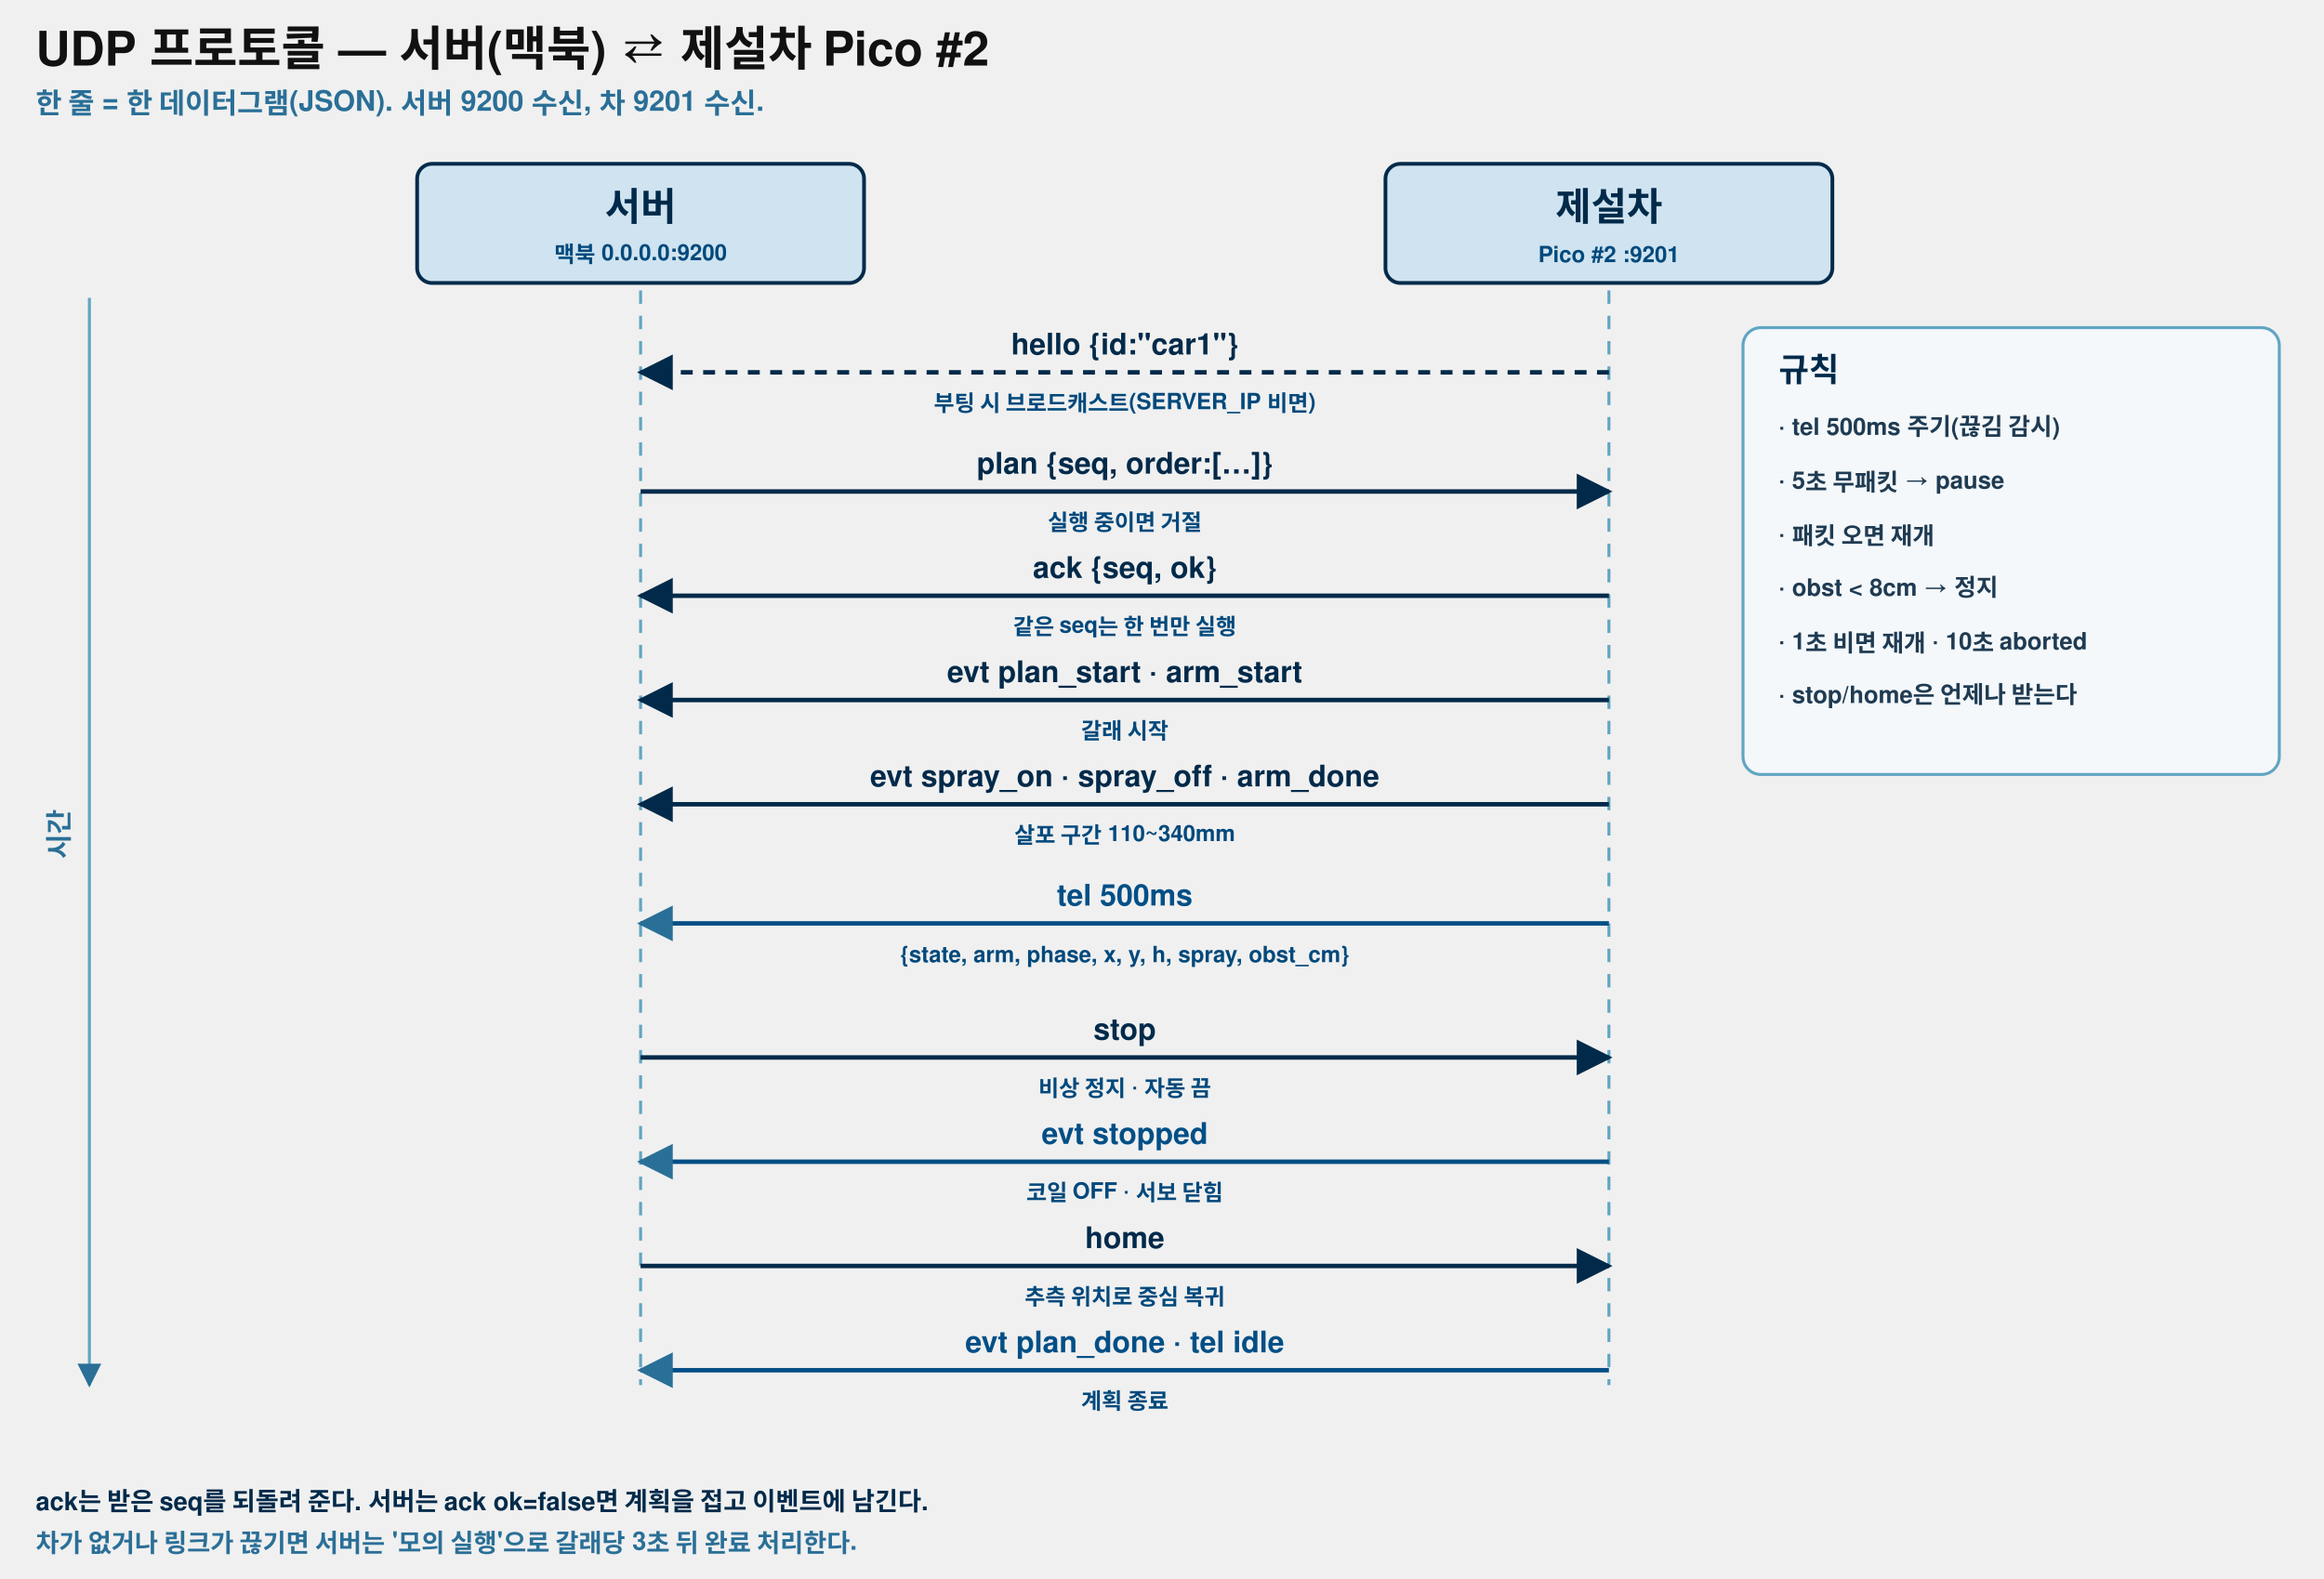
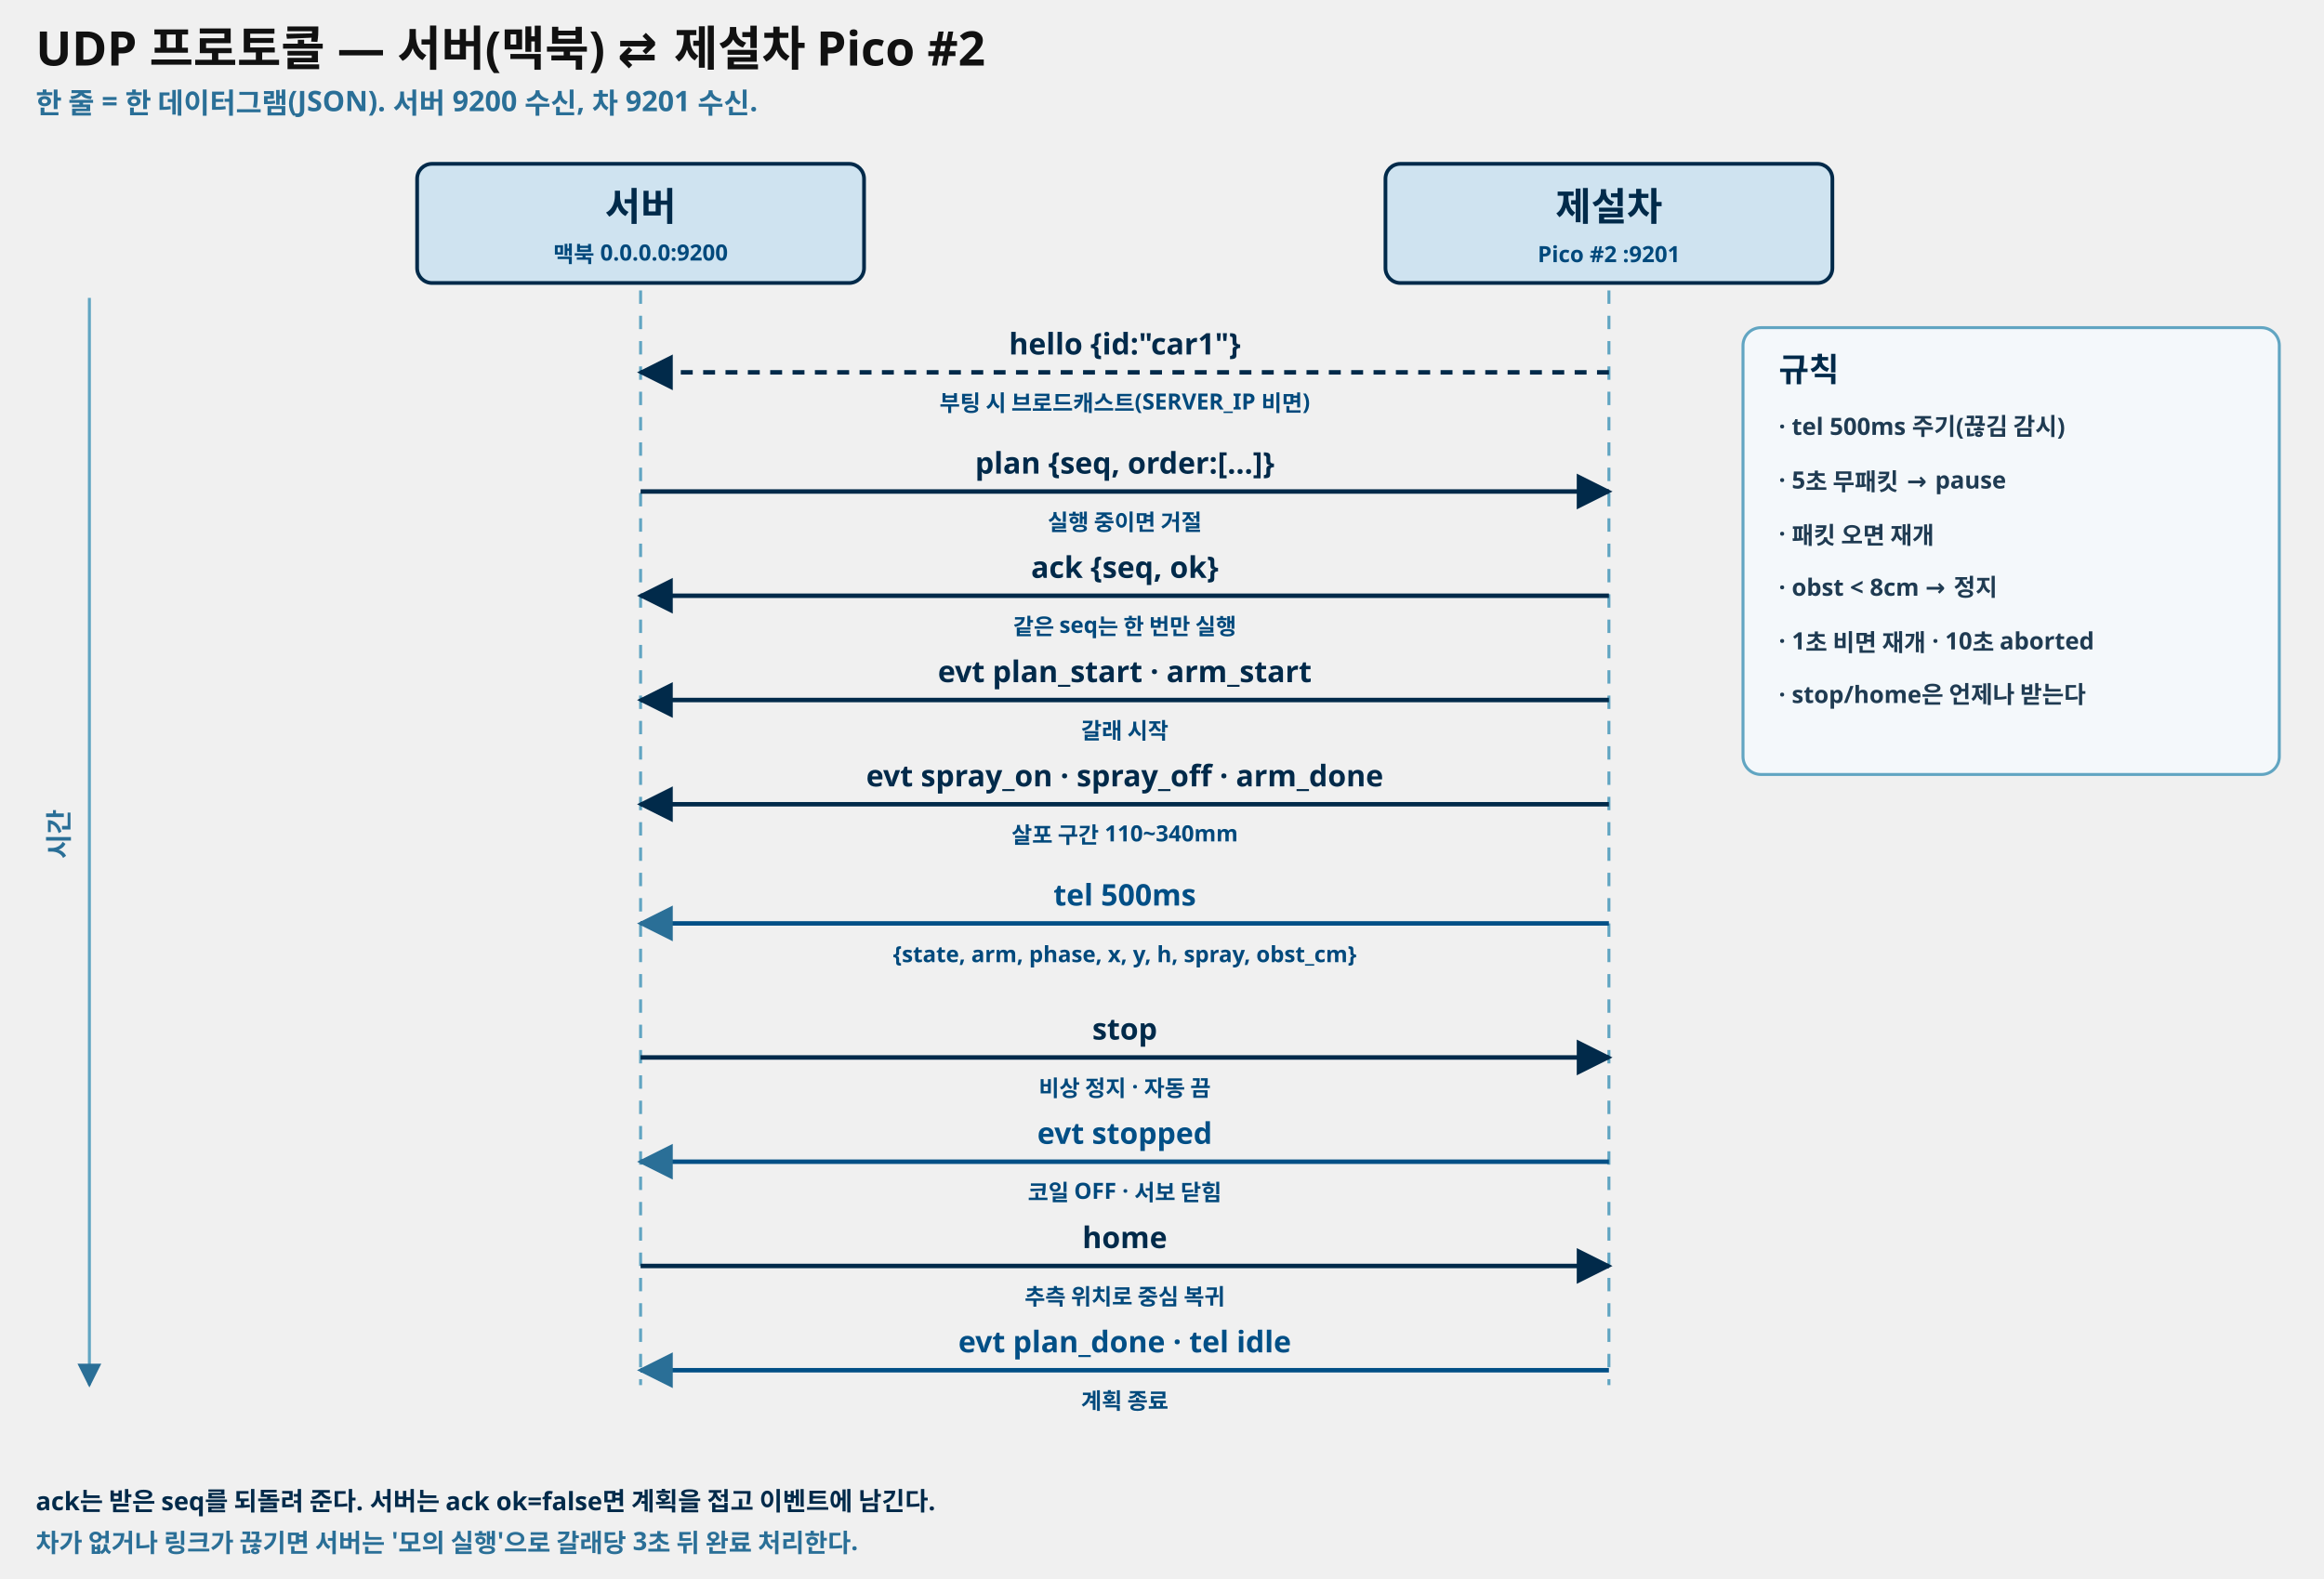
- <svg xmlns="http://www.w3.org/2000/svg" viewBox="0 0 1560 1060" width="1560" height="1060" font-family="Helvetica, Apple SD Gothic Neo, Noto Sans KR, sans-serif">
+ <svg xmlns="http://www.w3.org/2000/svg" viewBox="0 0 1560 1060" width="1560" height="1060" font-family="'Pretendard Variable', Pretendard, 'Apple SD Gothic Neo', sans-serif">
  <defs>
    <marker id="arrE" viewBox="0 0 10 10" refX="9" refY="5" markerWidth="7" markerHeight="7" orient="auto">
      <path d="M0 0 L10 5 L0 10 z" fill="#01497c" />
    </marker>
    <marker id="arrS" viewBox="0 0 10 10" refX="1" refY="5" markerWidth="7" markerHeight="7" orient="auto">
      <path d="M10 0 L0 5 L10 10 z" fill="#01497c" />
    </marker>
    <marker id="flow" viewBox="0 0 10 10" refX="9" refY="5" markerWidth="8" markerHeight="8" orient="auto">
      <path d="M0 0 L10 5 L0 10 z" fill="#012a4a" />
    </marker>
    <marker id="flowB" viewBox="0 0 10 10" refX="9" refY="5" markerWidth="8" markerHeight="8" orient="auto">
      <path d="M0 0 L10 5 L0 10 z" fill="#2a6f97" />
    </marker>
    <marker id="flowL" viewBox="0 0 10 10" refX="9" refY="5" markerWidth="8" markerHeight="8" orient="auto">
      <path d="M0 0 L10 5 L0 10 z" fill="#a9d6e5" />
    </marker>
    <pattern id="waves" width="40" height="18" patternUnits="userSpaceOnUse">
      <path d="M0 9 q10 -7 20 0 t20 0" fill="none" stroke="#468faf" stroke-width="2" />
    </pattern>
    <pattern id="hatch" width="12" height="12" patternUnits="userSpaceOnUse" patternTransform="rotate(45)">
      <rect width="6" height="12" fill="#a9d6e5" />
      <rect x="6" width="6" height="12" fill="#ffffff" />
    </pattern>
  </defs>
  <text x="24.0" y="44.0" font-size="32" text-anchor="start" font-weight="800" fill="#111">UDP 프로토콜 — 서버(맥북) ⇄ 제설차 Pico #2</text>
  <text x="24.0" y="76.0" font-size="19" text-anchor="start" font-weight="600" fill="#2a6f97">한 줄 = 한 데이터그램(JSON). 서버 9200 수신, 차 9201 수신.</text>
  <rect x="280.0" y="110.0" width="300.0" height="80.0" rx="10" fill="#cfe3f0" stroke="#012a4a" stroke-width="2.5" />
  <text x="430.0" y="148.0" font-size="26" text-anchor="middle" font-weight="800" fill="#012a4a">서버</text>
  <text x="430.0" y="176.0" font-size="15" text-anchor="middle" font-weight="600" fill="#01497c">맥북 0.0.0.0:9200</text>
  <line x1="430.0" y1="195.0" x2="430.0" y2="930.0" stroke="#61a5c2" stroke-width="2" stroke-dasharray="9 8" />
  <rect x="930.0" y="110.0" width="300.0" height="80.0" rx="10" fill="#cfe3f0" stroke="#012a4a" stroke-width="2.5" />
  <text x="1080.0" y="148.0" font-size="26" text-anchor="middle" font-weight="800" fill="#012a4a">제설차</text>
  <text x="1080.0" y="176.0" font-size="15" text-anchor="middle" font-weight="600" fill="#01497c">Pico #2 :9201</text>
  <line x1="1080.0" y1="195.0" x2="1080.0" y2="930.0" stroke="#61a5c2" stroke-width="2" stroke-dasharray="9 8" />
  <line x1="60.0" y1="200.0" x2="60.0" y2="930.0" stroke="#61a5c2" stroke-width="2" marker-end="url(#flowB)" />
  <text x="46.0" y="560.0" font-size="18" text-anchor="middle" font-weight="800" fill="#2a6f97" transform="rotate(-90 46 560)">시간</text>
  <line x1="1080.0" y1="250.0" x2="430.0" y2="250.0" stroke="#012a4a" stroke-width="3" stroke-dasharray="8 7" marker-end="url(#flow)" />
  <text x="755.0" y="238.0" font-size="20" text-anchor="middle" font-weight="800" fill="#012a4a">hello {id:"car1"}</text>
  <text x="755.0" y="276.0" font-size="15" text-anchor="middle" font-weight="600" fill="#01497c">부팅 시 브로드캐스트(SERVER_IP 비면)</text>
  <line x1="430.0" y1="330.0" x2="1080.0" y2="330.0" stroke="#012a4a" stroke-width="3" marker-end="url(#flow)" />
  <text x="755.0" y="318.0" font-size="20" text-anchor="middle" font-weight="800" fill="#012a4a">plan {seq, order:[…]}</text>
  <text x="755.0" y="356.0" font-size="15" text-anchor="middle" font-weight="600" fill="#01497c">실행 중이면 거절</text>
  <line x1="1080.0" y1="400.0" x2="430.0" y2="400.0" stroke="#012a4a" stroke-width="3" marker-end="url(#flow)" />
  <text x="755.0" y="388.0" font-size="20" text-anchor="middle" font-weight="800" fill="#012a4a">ack {seq, ok}</text>
  <text x="755.0" y="426.0" font-size="15" text-anchor="middle" font-weight="600" fill="#01497c">같은 seq는 한 번만 실행</text>
  <line x1="1080.0" y1="470.0" x2="430.0" y2="470.0" stroke="#012a4a" stroke-width="3" marker-end="url(#flow)" />
  <text x="755.0" y="458.0" font-size="20" text-anchor="middle" font-weight="800" fill="#012a4a">evt plan_start · arm_start</text>
  <text x="755.0" y="496.0" font-size="15" text-anchor="middle" font-weight="600" fill="#01497c">갈래 시작</text>
  <line x1="1080.0" y1="540.0" x2="430.0" y2="540.0" stroke="#012a4a" stroke-width="3" marker-end="url(#flow)" />
  <text x="755.0" y="528.0" font-size="20" text-anchor="middle" font-weight="800" fill="#012a4a">evt spray_on · spray_off · arm_done</text>
  <text x="755.0" y="566.0" font-size="15" text-anchor="middle" font-weight="600" fill="#01497c">살포 구간 110~340mm</text>
  <line x1="1080.0" y1="620.0" x2="430.0" y2="620.0" stroke="#014f86" stroke-width="3" marker-end="url(#flowB)" />
  <text x="755.0" y="608.0" font-size="20" text-anchor="middle" font-weight="800" fill="#014f86">tel 500ms</text>
  <text x="755.0" y="646.0" font-size="15" text-anchor="middle" font-weight="600" fill="#01497c">{state, arm, phase, x, y, h, spray, obst_cm}</text>
  <line x1="430.0" y1="710.0" x2="1080.0" y2="710.0" stroke="#012a4a" stroke-width="3" marker-end="url(#flow)" />
  <text x="755.0" y="698.0" font-size="20" text-anchor="middle" font-weight="800" fill="#012a4a">stop</text>
  <text x="755.0" y="736.0" font-size="15" text-anchor="middle" font-weight="600" fill="#01497c">비상 정지 · 자동 끔</text>
  <line x1="1080.0" y1="780.0" x2="430.0" y2="780.0" stroke="#014f86" stroke-width="3" marker-end="url(#flowB)" />
  <text x="755.0" y="768.0" font-size="20" text-anchor="middle" font-weight="800" fill="#014f86">evt stopped</text>
  <text x="755.0" y="806.0" font-size="15" text-anchor="middle" font-weight="600" fill="#01497c">코일 OFF · 서보 닫힘</text>
  <line x1="430.0" y1="850.0" x2="1080.0" y2="850.0" stroke="#012a4a" stroke-width="3" marker-end="url(#flow)" />
  <text x="755.0" y="838.0" font-size="20" text-anchor="middle" font-weight="800" fill="#012a4a">home</text>
  <text x="755.0" y="876.0" font-size="15" text-anchor="middle" font-weight="600" fill="#01497c">추측 위치로 중심 복귀</text>
  <line x1="1080.0" y1="920.0" x2="430.0" y2="920.0" stroke="#014f86" stroke-width="3" marker-end="url(#flowB)" />
  <text x="755.0" y="908.0" font-size="20" text-anchor="middle" font-weight="800" fill="#014f86">evt plan_done · tel idle</text>
  <text x="755.0" y="946.0" font-size="15" text-anchor="middle" font-weight="600" fill="#01497c">계획 종료</text>
  <rect x="1170.0" y="220.0" width="360.0" height="300.0" rx="12" fill="#f4f8fb" stroke="#61a5c2" stroke-width="2" />
  <text x="1194.0" y="256.0" font-size="22" text-anchor="start" font-weight="800" fill="#012a4a">규칙</text>
  <text x="1194.0" y="292.0" font-size="16" text-anchor="start" font-weight="600" fill="#1f3b52">· tel 500ms 주기(끊김 감시)</text>
  <text x="1194.0" y="328.0" font-size="16" text-anchor="start" font-weight="600" fill="#1f3b52">· 5초 무패킷 → pause</text>
  <text x="1194.0" y="364.0" font-size="16" text-anchor="start" font-weight="600" fill="#1f3b52">· 패킷 오면 재개</text>
  <text x="1194.0" y="400.0" font-size="16" text-anchor="start" font-weight="600" fill="#1f3b52">· obst &lt; 8cm → 정지</text>
  <text x="1194.0" y="436.0" font-size="16" text-anchor="start" font-weight="600" fill="#1f3b52">· 1초 비면 재개 · 10초 aborted</text>
  <text x="1194.0" y="472.0" font-size="16" text-anchor="start" font-weight="600" fill="#1f3b52">· stop/home은 언제나 받는다</text>
  <text x="24.0" y="1014.0" font-size="17" text-anchor="start" font-weight="700" fill="#012a4a">ack는 받은 seq를 되돌려 준다. 서버는 ack ok=false면 계획을 접고 이벤트에 남긴다.</text>
  <text x="24.0" y="1042.0" font-size="17" text-anchor="start" font-weight="600" fill="#2a6f97">차가 없거나 링크가 끊기면 서버는 '모의 실행'으로 갈래당 3초 뒤 완료 처리한다.</text>
</svg>
